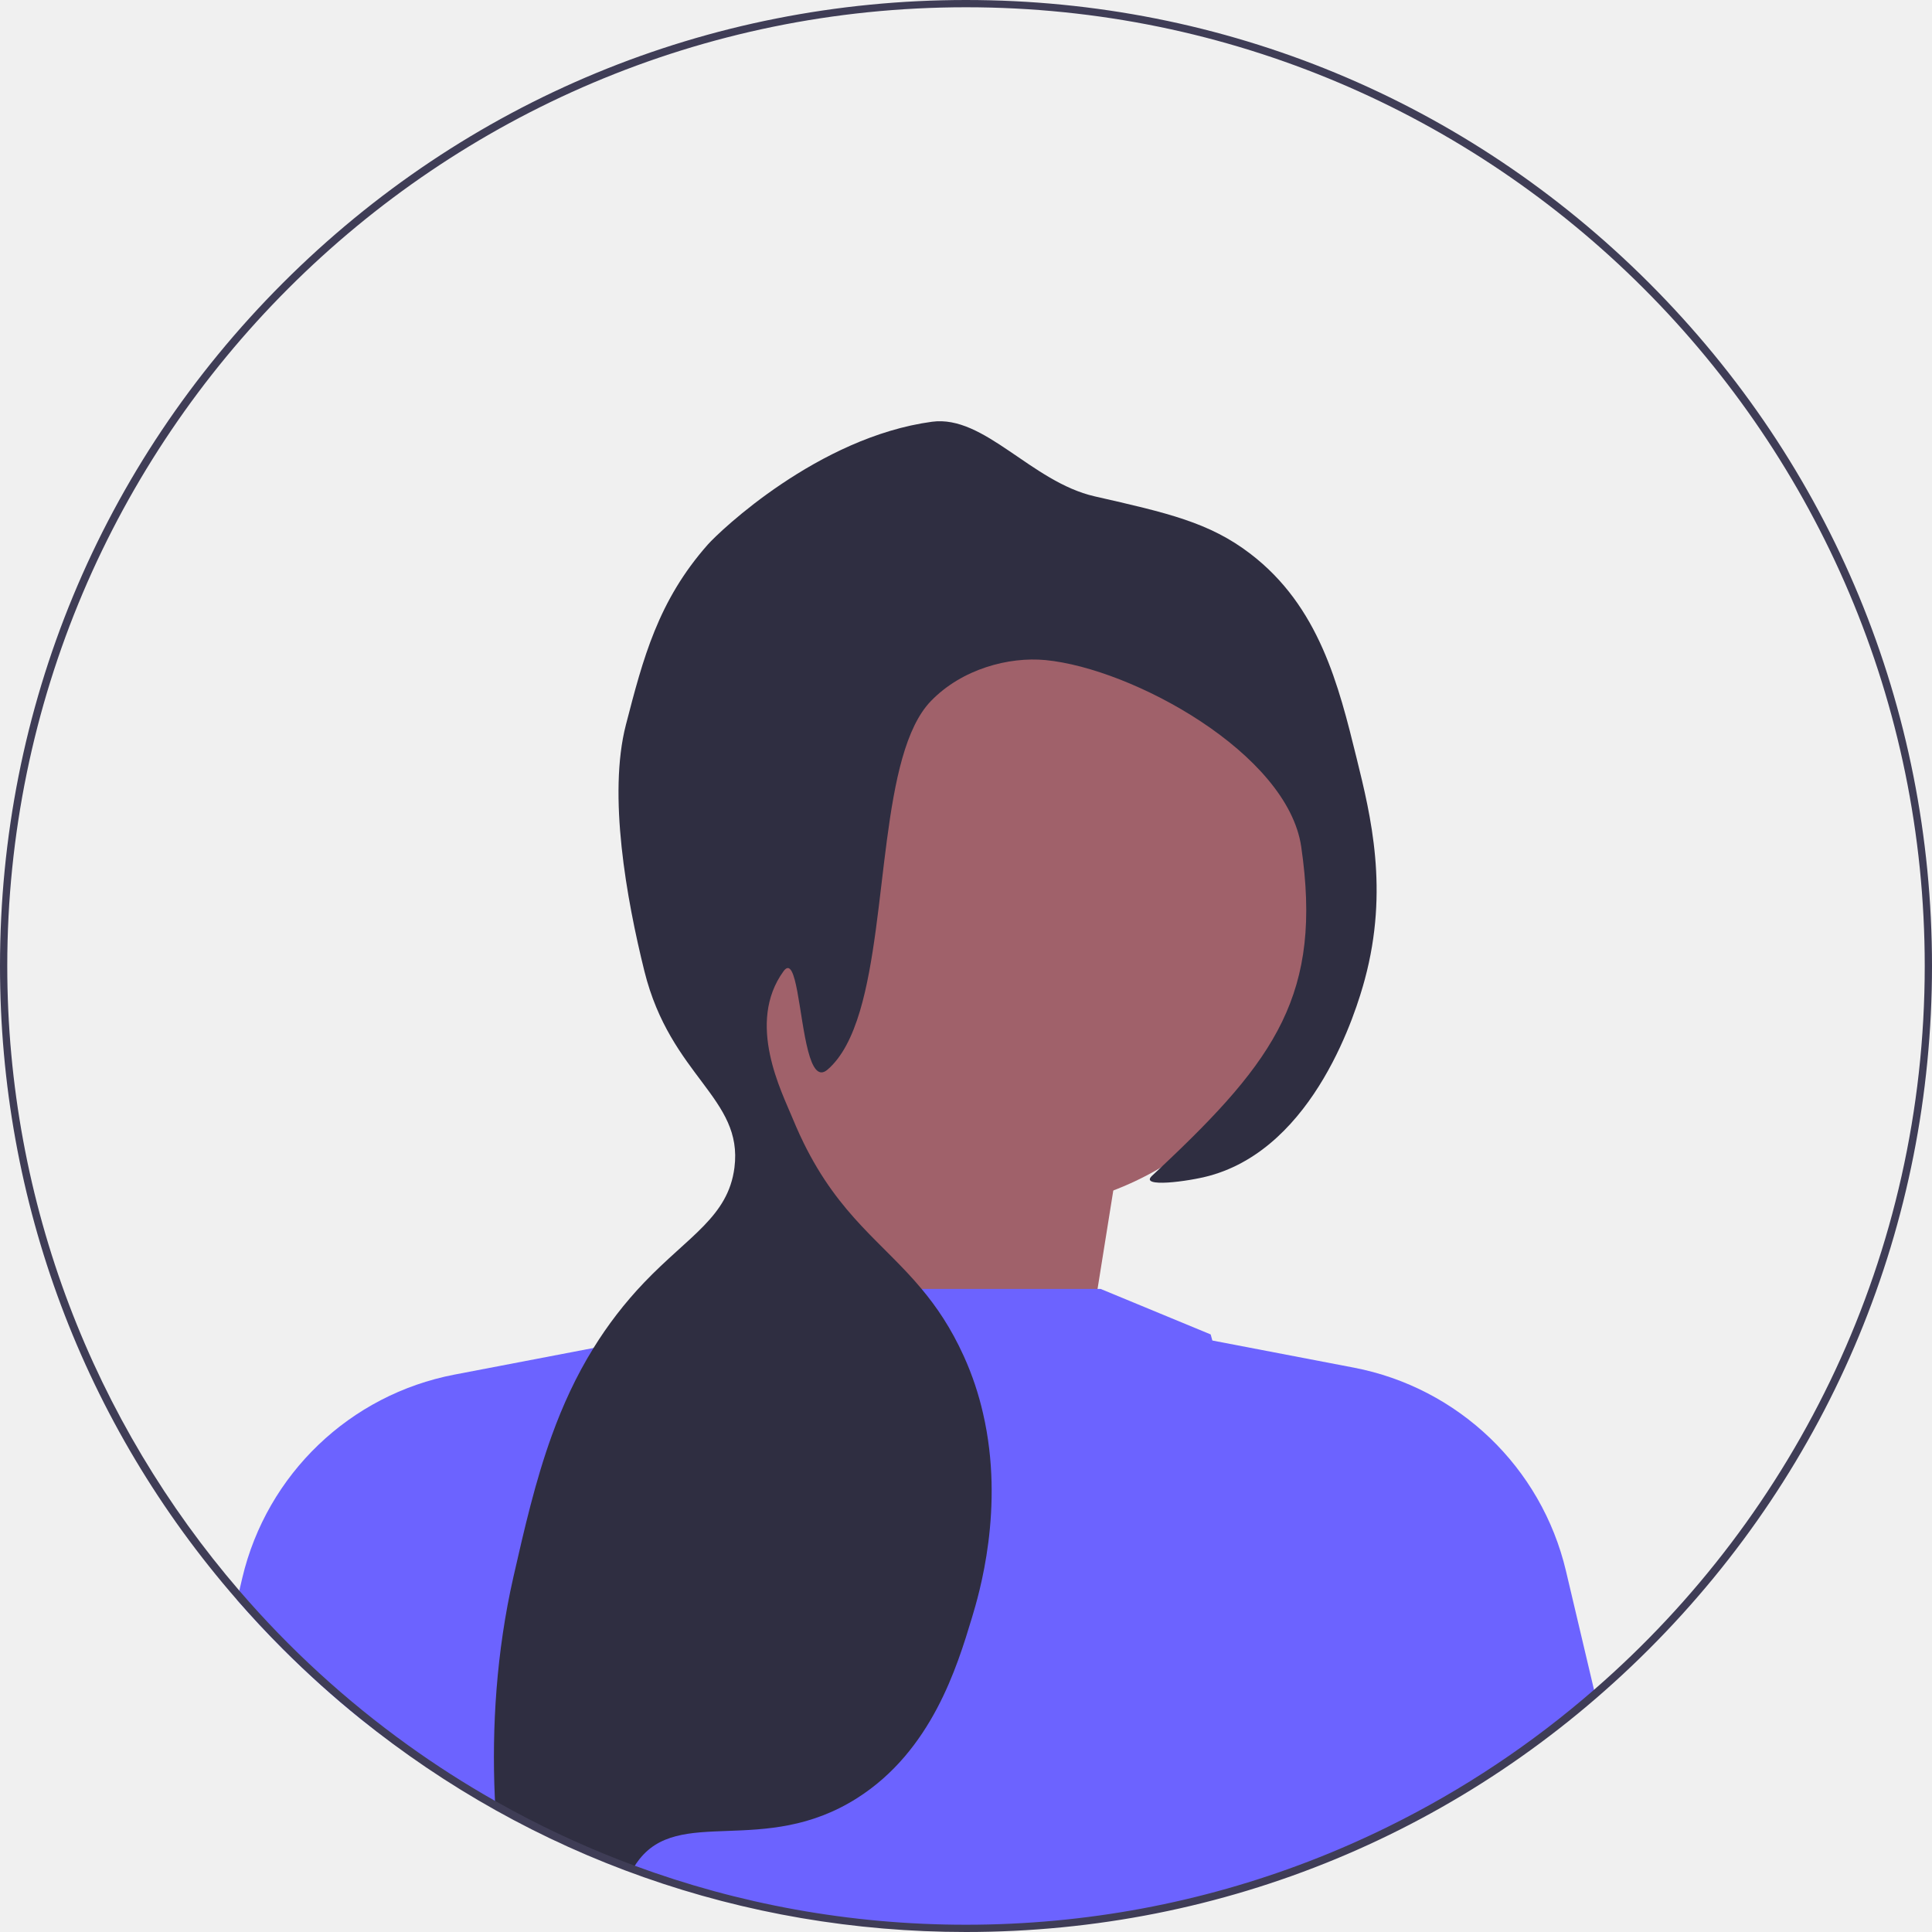
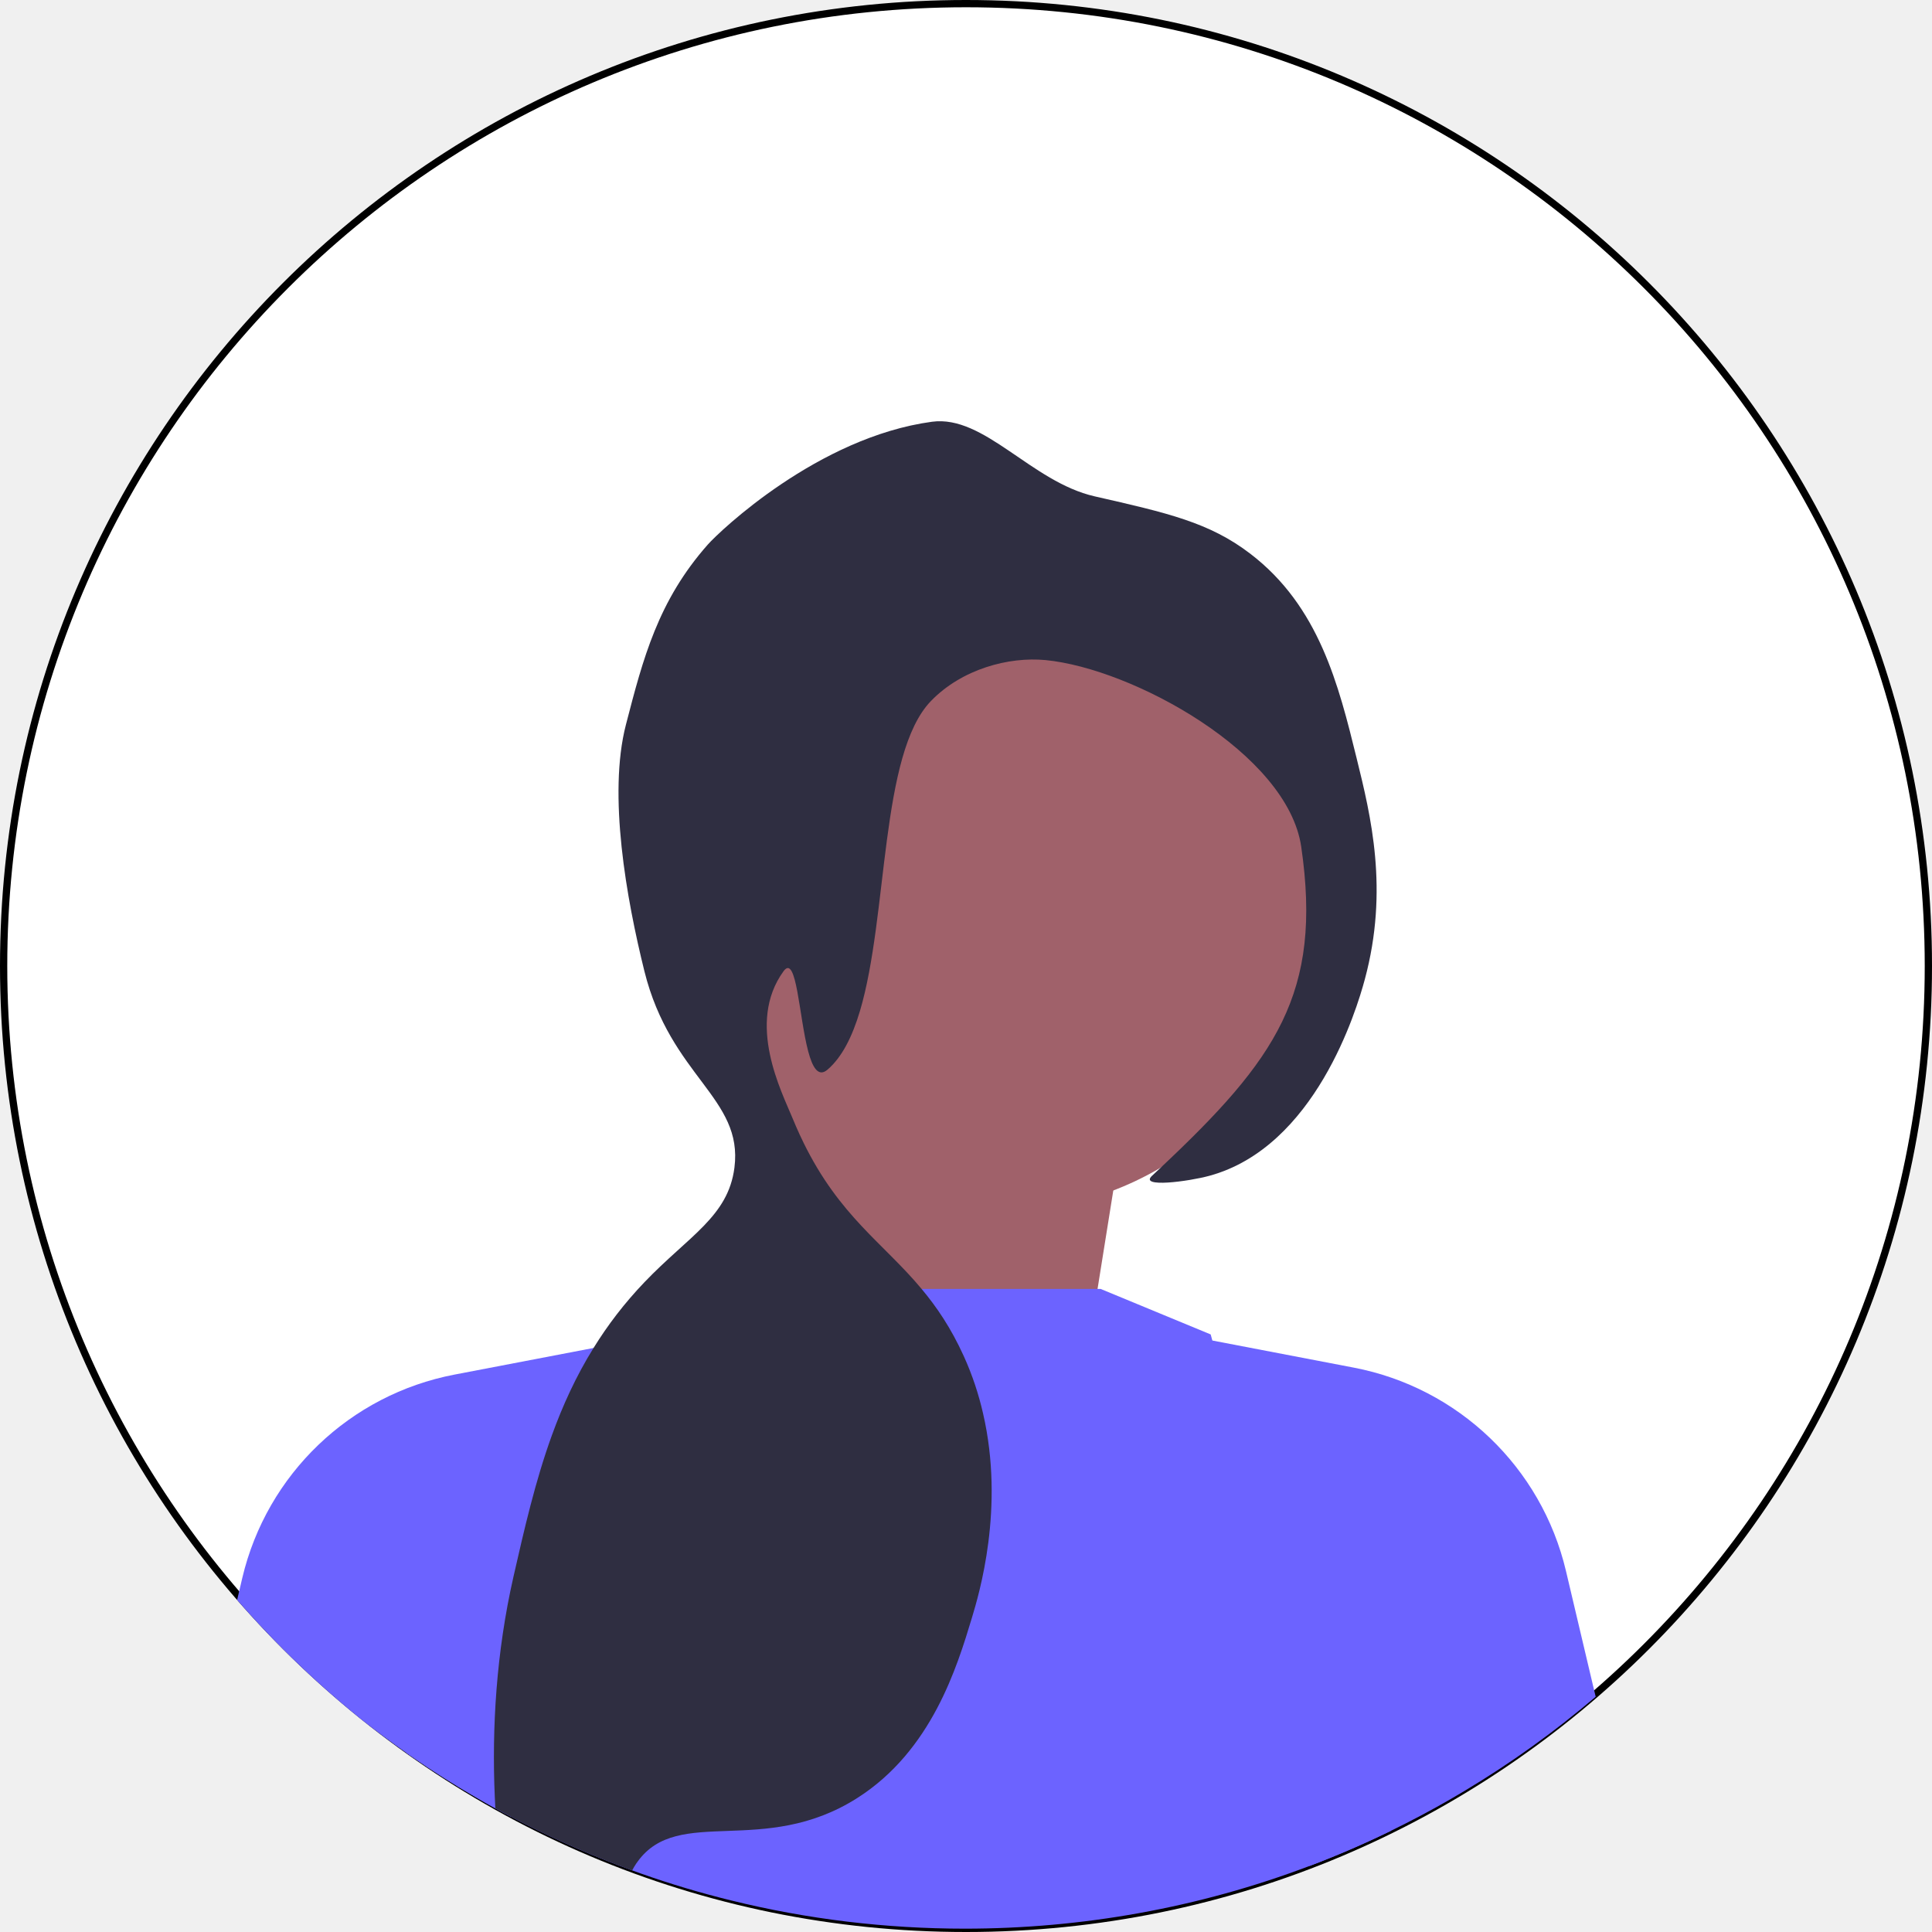
- <svg xmlns="http://www.w3.org/2000/svg" width="532" height="532" viewBox="0 0 532 532">
-   <g>
-     <polygon points="297.055 387.221 309.716 308.09 224.255 273.273 211.594 393.551 297.055 387.221" fill="#a0616a" />
-     <path d="M382.947,504.165c-7.337,3.577-14.814,6.806-22.403,9.671-15.178,5.743-30.845,10.077-46.918,12.97-15.709,2.836-31.837,4.276-47.966,4.276-21.789,0-43.452-2.614-64.402-7.785-8.204-2.012-16.478-4.471-24.612-7.337-.853-.307-1.719-.614-2.572-.923-10.091-3.661-20.014-7.952-29.559-12.801-1.286-.643-2.572-1.301-3.857-2-1.426-.726-2.837-1.495-4.263-2.292-1.817-.992-3.62-2.027-5.423-3.075-6.037-3.494-11.977-7.268-17.652-11.194l-.377-.251c-.335-.237-.671-.461-.992-.699,.209-1.104,.405-2.111,.587-3.005,.699-3.508,1.16-5.436,1.16-5.436l38.266-79.049,10.664-22.026,5.199-2.139,39.273-16.142h95.987l30.286,12.522s.154,.573,.461,1.677c3.019,10.831,20.629,72.326,47.952,132.493,.377,.838,.769,1.691,1.16,2.544l-0,0Z" fill="#6c63ff" />
-     <circle cx="275.459" cy="246.378" r="87.15" fill="#a0616a" />
-     <path d="M167.98,370.32l-.15,.75-26.57,126.33-.23,1.1-.37,1.74c-1.43-.73-2.84-1.5-4.26-2.29-1.82-1-3.62-2.03-5.43-3.08-6.03-3.49-11.97-7.27-17.65-11.19l-.38-.26c-.33-.23-.67-.46-.99-.69-4.34-3.03-8.57-6.19-12.7-9.45-.03-.02-.05-.04-.08-.07-7.37-5.94-14.47-12.33-21.26-19.12-4.38-4.38-8.59-8.89-12.62-13.52l.61-2.56,.06-.26,.76-3.26c6.76-28.55,29.63-50.46,58.44-55.98l38.28-7.33,4.54-.86Z" fill="#6c63ff" />
-     <path d="M439.396,467.225c-11.279,9.602-23.368,18.296-36.128,25.927-1.244,.755-2.516,1.495-3.787,2.236-5.423,3.131-10.943,6.052-16.534,8.777-7.337,3.577-14.814,6.806-22.403,9.671l-.587-2.768-30.007-142.681,3.885,.741,38.937,7.463c28.804,5.521,51.683,27.435,58.434,55.987l7.449,31.544,.741,3.102h-0Z" fill="#6c63ff" />
-     <path d="M375.819,269.674c-2.264,8.442-13.655,46.163-42.823,54.101-5.73,1.565-19.399,3.368-15.779,0,.824-.768,1.621-1.523,2.418-2.264,31.656-29.769,44.569-47.965,38.672-88.356-3.746-25.716-46.4-49.07-70.398-51.391-10.119-.977-23.032,2.446-31.558,11.265-14.074,14.534-11.754,59.147-19.552,85.352-2.096,7.015-4.906,12.718-8.945,16.169-2.516,2.152-4.123-.587-5.311-5.073-2.529-9.532-3.186-26.987-6.778-22.055-10.384,14.298-.489,33.249,2.502,40.559,.615,1.496,1.244,2.934,1.873,4.305v.014c.363,.782,.741,1.565,1.104,2.307v.014c9.979,20.349,21.97,27.63,32.536,40.307,4.151,4.961,8.078,10.733,11.586,18.449,2.404,5.283,4.137,10.594,5.325,15.806,6.051,26.136-1.132,49.881-3.075,56.338-4.067,13.445-11.055,36.547-31.558,49.586-25.744,16.381-49.238,1.944-60.474,17.499-.14,.182-.266,.363-.391,.545-.419,.629-.797,1.258-1.118,1.886-10.091-3.661-20.014-7.952-29.559-12.801-1.286-.643-2.572-1.301-3.857-2-1.426-.726-2.837-1.495-4.263-2.292-.056-1.091-.112-2.18-.154-3.284-.824-18.91,.419-39.693,5.129-60.419,3.019-13.235,6.01-26.359,10.594-39.007,2.991-8.245,6.653-16.296,11.474-24.053,3.858-6.233,8.442-12.285,14.004-18.099,12.215-12.76,23.075-18.084,24.794-31.558,2.459-19.231-17.568-25.016-24.794-54.101-4.933-19.887-10.091-48.552-5.087-67.867,4.724-18.252,8.833-34.087,22.544-49.601,3.298-3.718,30.37-29.574,61.732-33.822,14.451-1.942,27.337,16.562,44.807,20.545,20.083,4.571,31.586,7.185,42.822,15.779,18.994,14.507,24.346,36.199,29.308,56.352,3.885,15.765,8.917,36.156,2.25,60.865l0,0Z" fill="#2f2e41" />
+ <svg xmlns="http://www.w3.org/2000/svg" width="532" height="532" viewBox="0 0 532 532" fill="none">
+   <g clip-path="url(#clip0_112_2)">
+     <circle cx="266" cy="266" r="265" fill="white" stroke="black" stroke-width="2" />
+     <path d="M297.055 387.221L309.716 308.09L224.255 273.273L211.594 393.551L297.055 387.221Z" fill="#A0616A" />
+     <path d="M382.947 504.165C375.609 507.742 368.132 510.971 360.543 513.836C345.365 519.58 329.698 523.913 313.626 526.806C297.917 529.643 281.788 531.082 265.66 531.082C243.871 531.082 222.208 528.469 201.258 523.297C193.054 521.286 184.78 518.826 176.646 515.96C175.794 515.653 174.927 515.346 174.075 515.037C163.984 511.377 154.061 507.086 144.515 502.236C143.229 501.594 141.944 500.936 140.658 500.237C139.232 499.511 137.821 498.742 136.395 497.945C134.578 496.953 132.775 495.918 130.972 494.87C124.935 491.376 118.995 487.602 113.321 483.676L112.943 483.425C112.608 483.187 112.273 482.963 111.951 482.726C112.161 481.622 112.357 480.614 112.538 479.72C113.237 476.213 113.698 474.284 113.698 474.284L151.964 395.235L162.628 373.209L167.827 371.07L207.1 354.928H303.088L333.374 367.451C333.374 367.451 333.528 368.024 333.835 369.128C336.854 379.96 354.464 441.454 381.787 501.621C382.164 502.459 382.556 503.312 382.947 504.165Z" fill="#6C63FF" />
+     <path d="M275.459 333.528C323.59 333.528 362.609 294.51 362.609 246.378C362.609 198.247 323.59 159.228 275.459 159.228C227.327 159.228 188.309 198.247 188.309 246.378C188.309 294.51 227.327 333.528 275.459 333.528Z" fill="#A0616A" />
+     <path d="M167.98 370.32L167.83 371.07L141.26 497.4L141.03 498.5L140.66 500.24C139.23 499.51 137.82 498.74 136.4 497.95C134.58 496.95 132.78 495.92 130.97 494.87C124.94 491.38 119 487.6 113.32 483.68L112.94 483.42C112.61 483.19 112.27 482.96 111.95 482.73C107.61 479.7 103.38 476.54 99.25 473.28C99.22 473.26 99.2 473.24 99.17 473.21C91.8 467.27 84.7 460.88 77.91 454.09C73.53 449.71 69.32 445.2 65.29 440.57L65.9 438.01L65.96 437.75L66.72 434.49C73.48 405.94 96.35 384.03 125.16 378.51L163.44 371.18L167.98 370.32Z" fill="#6C63FF" />
+     <path d="M439.396 467.225C428.117 476.827 416.028 485.521 403.268 493.152C402.024 493.907 400.752 494.646 399.481 495.388C394.058 498.519 388.537 501.439 382.947 504.165C375.609 507.742 368.132 510.971 360.543 513.836L359.956 511.068L329.95 368.387L333.835 369.128L372.773 376.591C401.577 382.112 424.456 404.026 431.206 432.579L438.655 464.123L439.396 467.225Z" fill="#6C63FF" />
+     <path d="M375.819 269.674C373.555 278.116 362.164 315.838 332.996 323.776C327.266 325.341 313.598 327.144 317.217 323.776C318.042 323.007 318.839 322.252 319.635 321.511C351.291 291.743 364.205 273.546 358.307 233.155C354.561 207.439 311.906 184.085 287.909 181.764C277.791 180.787 264.877 184.21 256.352 193.03C242.278 207.564 244.598 252.177 236.799 278.382C234.703 285.397 231.894 291.1 227.854 294.551C225.339 296.704 223.731 293.965 222.543 289.478C220.014 279.946 219.357 262.491 215.765 267.424C205.381 281.722 215.276 300.673 218.267 307.983C218.882 309.479 219.511 310.917 220.14 312.288V312.301C220.503 313.083 220.88 313.867 221.244 314.608V314.621C231.222 334.97 243.214 342.251 253.78 354.928C257.931 359.889 261.858 365.661 265.366 373.377C267.77 378.66 269.503 383.971 270.691 389.183C276.743 415.319 269.559 439.064 267.616 445.521C263.549 458.967 256.561 482.068 236.058 495.108C210.314 511.489 186.821 497.051 175.584 512.606C175.444 512.788 175.318 512.969 175.193 513.151C174.773 513.78 174.396 514.409 174.075 515.037C163.984 511.377 154.061 507.086 144.515 502.236C143.229 501.593 141.944 500.936 140.658 500.237C139.232 499.511 137.821 498.742 136.395 497.945C136.339 496.855 136.283 495.766 136.241 494.661C135.417 475.751 136.661 454.969 141.371 434.242C144.389 421.007 147.38 407.883 151.964 395.235C154.955 386.99 158.617 378.939 163.439 371.182C167.296 364.949 171.88 358.897 177.443 353.083C189.658 340.323 200.517 334.999 202.236 321.525C204.696 302.294 184.668 296.509 177.443 267.424C172.509 247.536 167.352 218.872 172.355 199.556C177.08 181.304 181.188 165.469 194.899 149.955C198.197 146.237 225.269 120.382 256.631 116.133C271.082 114.191 283.968 132.695 301.438 136.678C321.522 141.249 333.024 143.862 344.261 152.457C363.255 166.964 368.607 188.655 373.569 208.809C377.454 224.574 382.486 244.965 375.819 269.674Z" fill="#2F2E41" />
  </g>
-   <path d="M454.09,77.91C403.85,27.67,337.05,0,266,0S128.15,27.67,77.91,77.91C27.67,128.15,0,194.95,0,266c0,64.85,23.05,126.16,65.29,174.57,4.03,4.63,8.24,9.14,12.62,13.52,6.79,6.79,13.89,13.18,21.26,19.12,.03,.03,.05,.05,.08,.07,47.11,38.05,105.34,58.72,166.75,58.72,71.05,0,137.85-27.67,188.09-77.91,50.24-50.24,77.91-117.04,77.91-188.09s-27.67-137.85-77.91-188.09Zm-15.15,387.39c-17.07,14.85-36.07,27.53-56.56,37.63-7.19,3.55-14.56,6.78-22.1,9.67-29.29,11.24-61.08,17.4-94.28,17.4-32.04,0-62.76-5.74-91.19-16.24-11.67-4.3-22.95-9.41-33.78-15.26-1.59-.86-3.17-1.73-4.74-2.62-8.26-4.68-16.25-9.79-23.92-15.31-17.14-12.3-32.75-26.6-46.47-42.56C26.09,391.77,2,331.65,2,266,2,120.43,120.43,2,266,2s264,118.43,264,264c0,79.48-35.3,150.87-91.06,199.3Z" fill="#3f3d56" />
+   <defs>
+     <clipPath id="clip0_112_2">
+       <rect width="532" height="532" fill="white" />
+     </clipPath>
+   </defs>
</svg>
